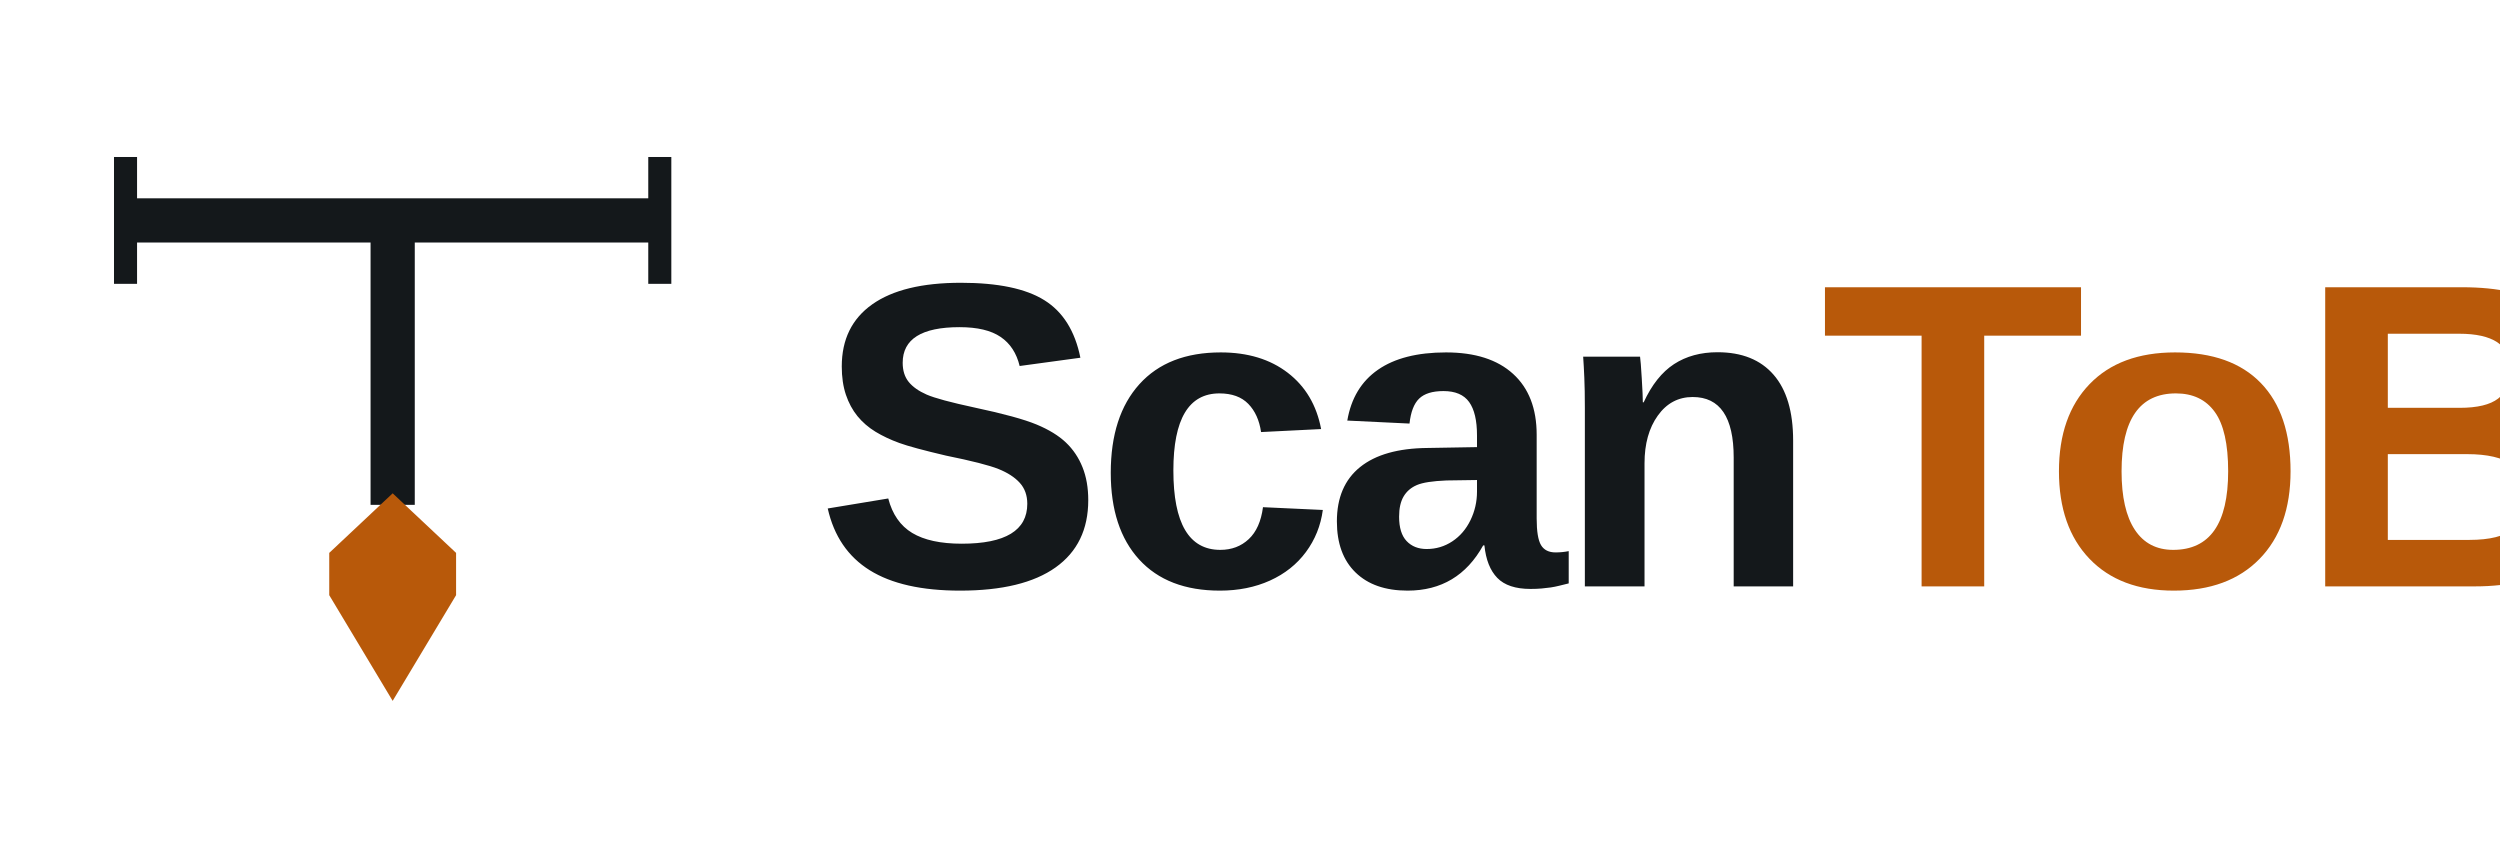
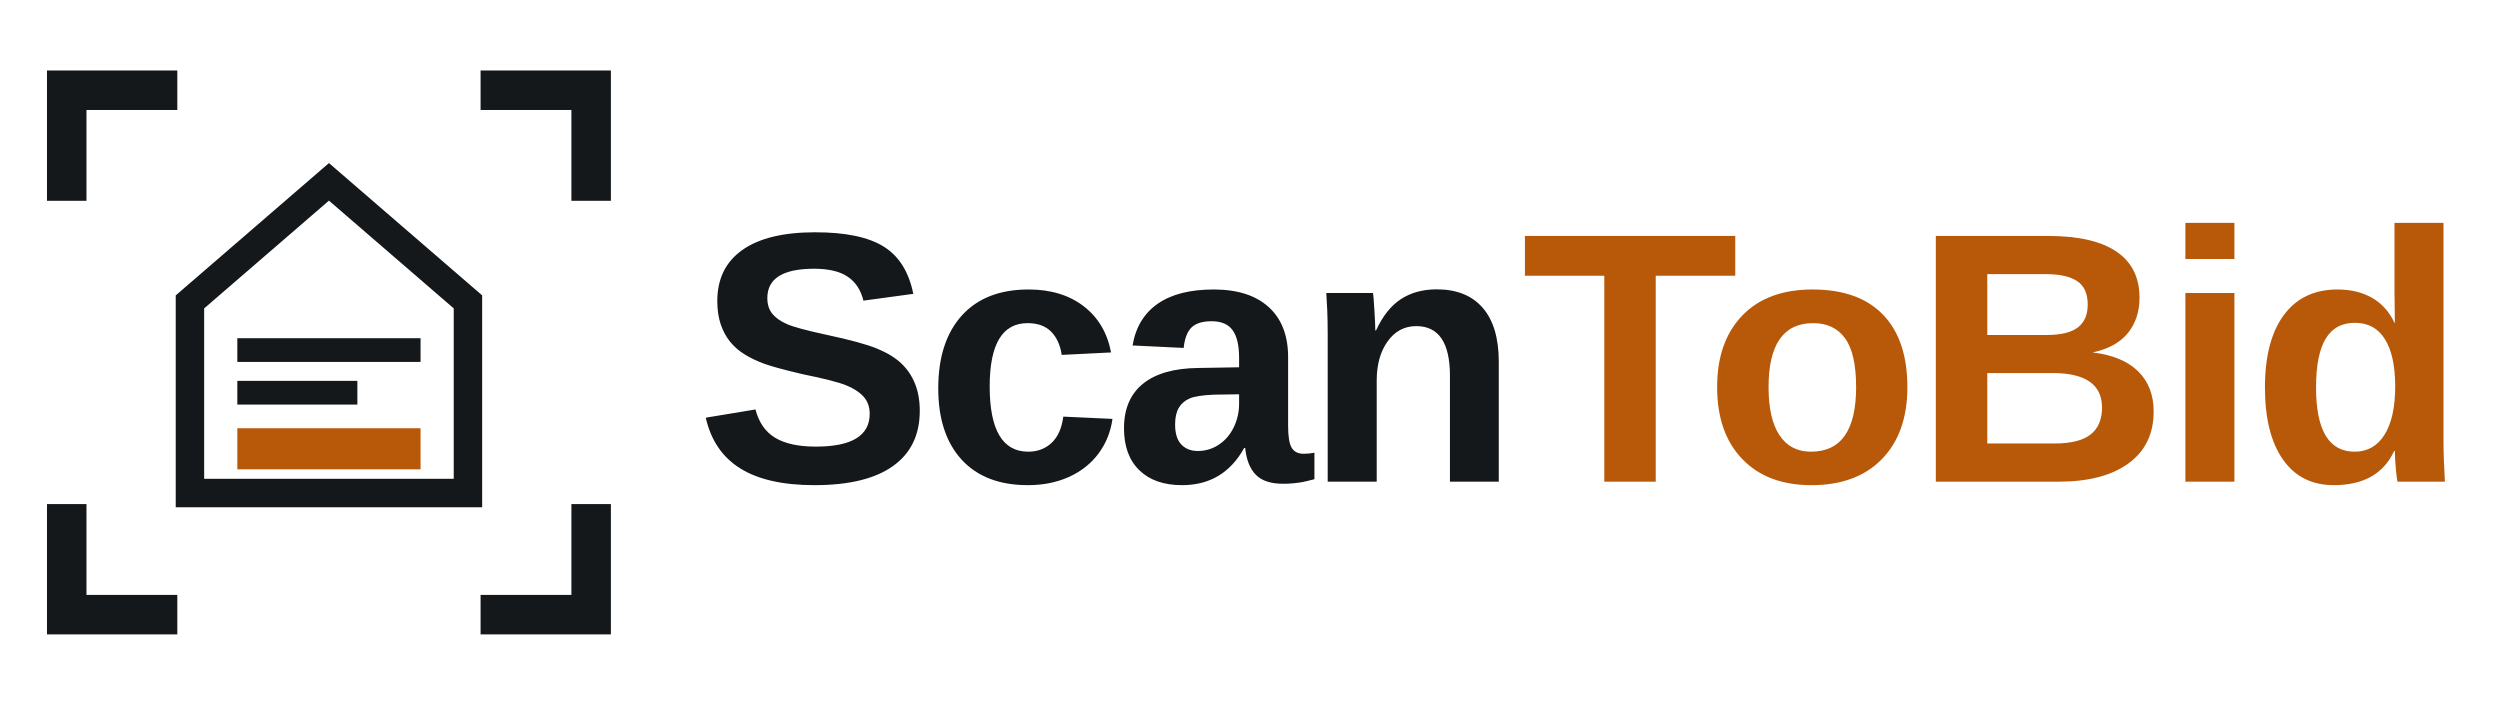
- <svg xmlns="http://www.w3.org/2000/svg" viewBox="0 0 874 300" width="874" height="300" role="img" aria-label="ScanToBid">
-   <g transform="translate(-11,0) scale(0.2896)">
-     <g transform="translate(512,512) scale(1.16) translate(-512,-512)">
-       <g stroke="#14181B" stroke-linecap="butt">
-         <line x1="224" y1="300" x2="800" y2="300" stroke-width="46" />
-         <line x1="234" y1="234" x2="234" y2="366" stroke-width="24" />
-         <line x1="790" y1="234" x2="790" y2="366" stroke-width="24" />
-         <line x1="512" y1="300" x2="512" y2="596" stroke-width="46" />
-       </g>
-       <polygon points="512,584 578,646 578,690 512,800 446,690 446,646" fill="#B8590A" />
+ <svg xmlns="http://www.w3.org/2000/svg" viewBox="0 0 1064 300" width="1064" height="300" role="img" aria-label="ScanToBid">
+   <g transform="translate(20,30) scale(0.33613) translate(-155,-155)">
+     <g fill="none" stroke="#14181B" stroke-width="50" stroke-linecap="butt">
+       <path d="M180 320 L180 180 L320 180" />
+       <path d="M704 180 L844 180 L844 320" />
+       <path d="M844 704 L844 844 L704 844" />
+       <path d="M320 844 L180 844 L180 704" />
    </g>
+     <path d="M336 448 L512 296 L688 448 L688 690 L336 690 Z" fill="none" stroke="#14181B" stroke-width="36" stroke-linejoin="miter" />
+     <g fill="#14181B">
+       <rect x="396" y="494" width="232" height="30" />
+       <rect x="396" y="548" width="152" height="30" />
+     </g>
+     <rect x="396" y="608" width="232" height="52" fill="#B8590A" />
  </g>
-   <text x="285" y="205" font-family="Liberation Sans, Arial, Helvetica, sans-serif" font-size="152" font-weight="bold" letter-spacing="-4" fill="#14181B">Scan<tspan fill="#B8590A">ToBid</tspan>
+   <text x="296" y="205" font-family="Liberation Sans, Arial, Helvetica, sans-serif" font-size="152" font-weight="bold" letter-spacing="-4" fill="#14181B">Scan<tspan fill="#B8590A">ToBid</tspan>
  </text>
</svg>
